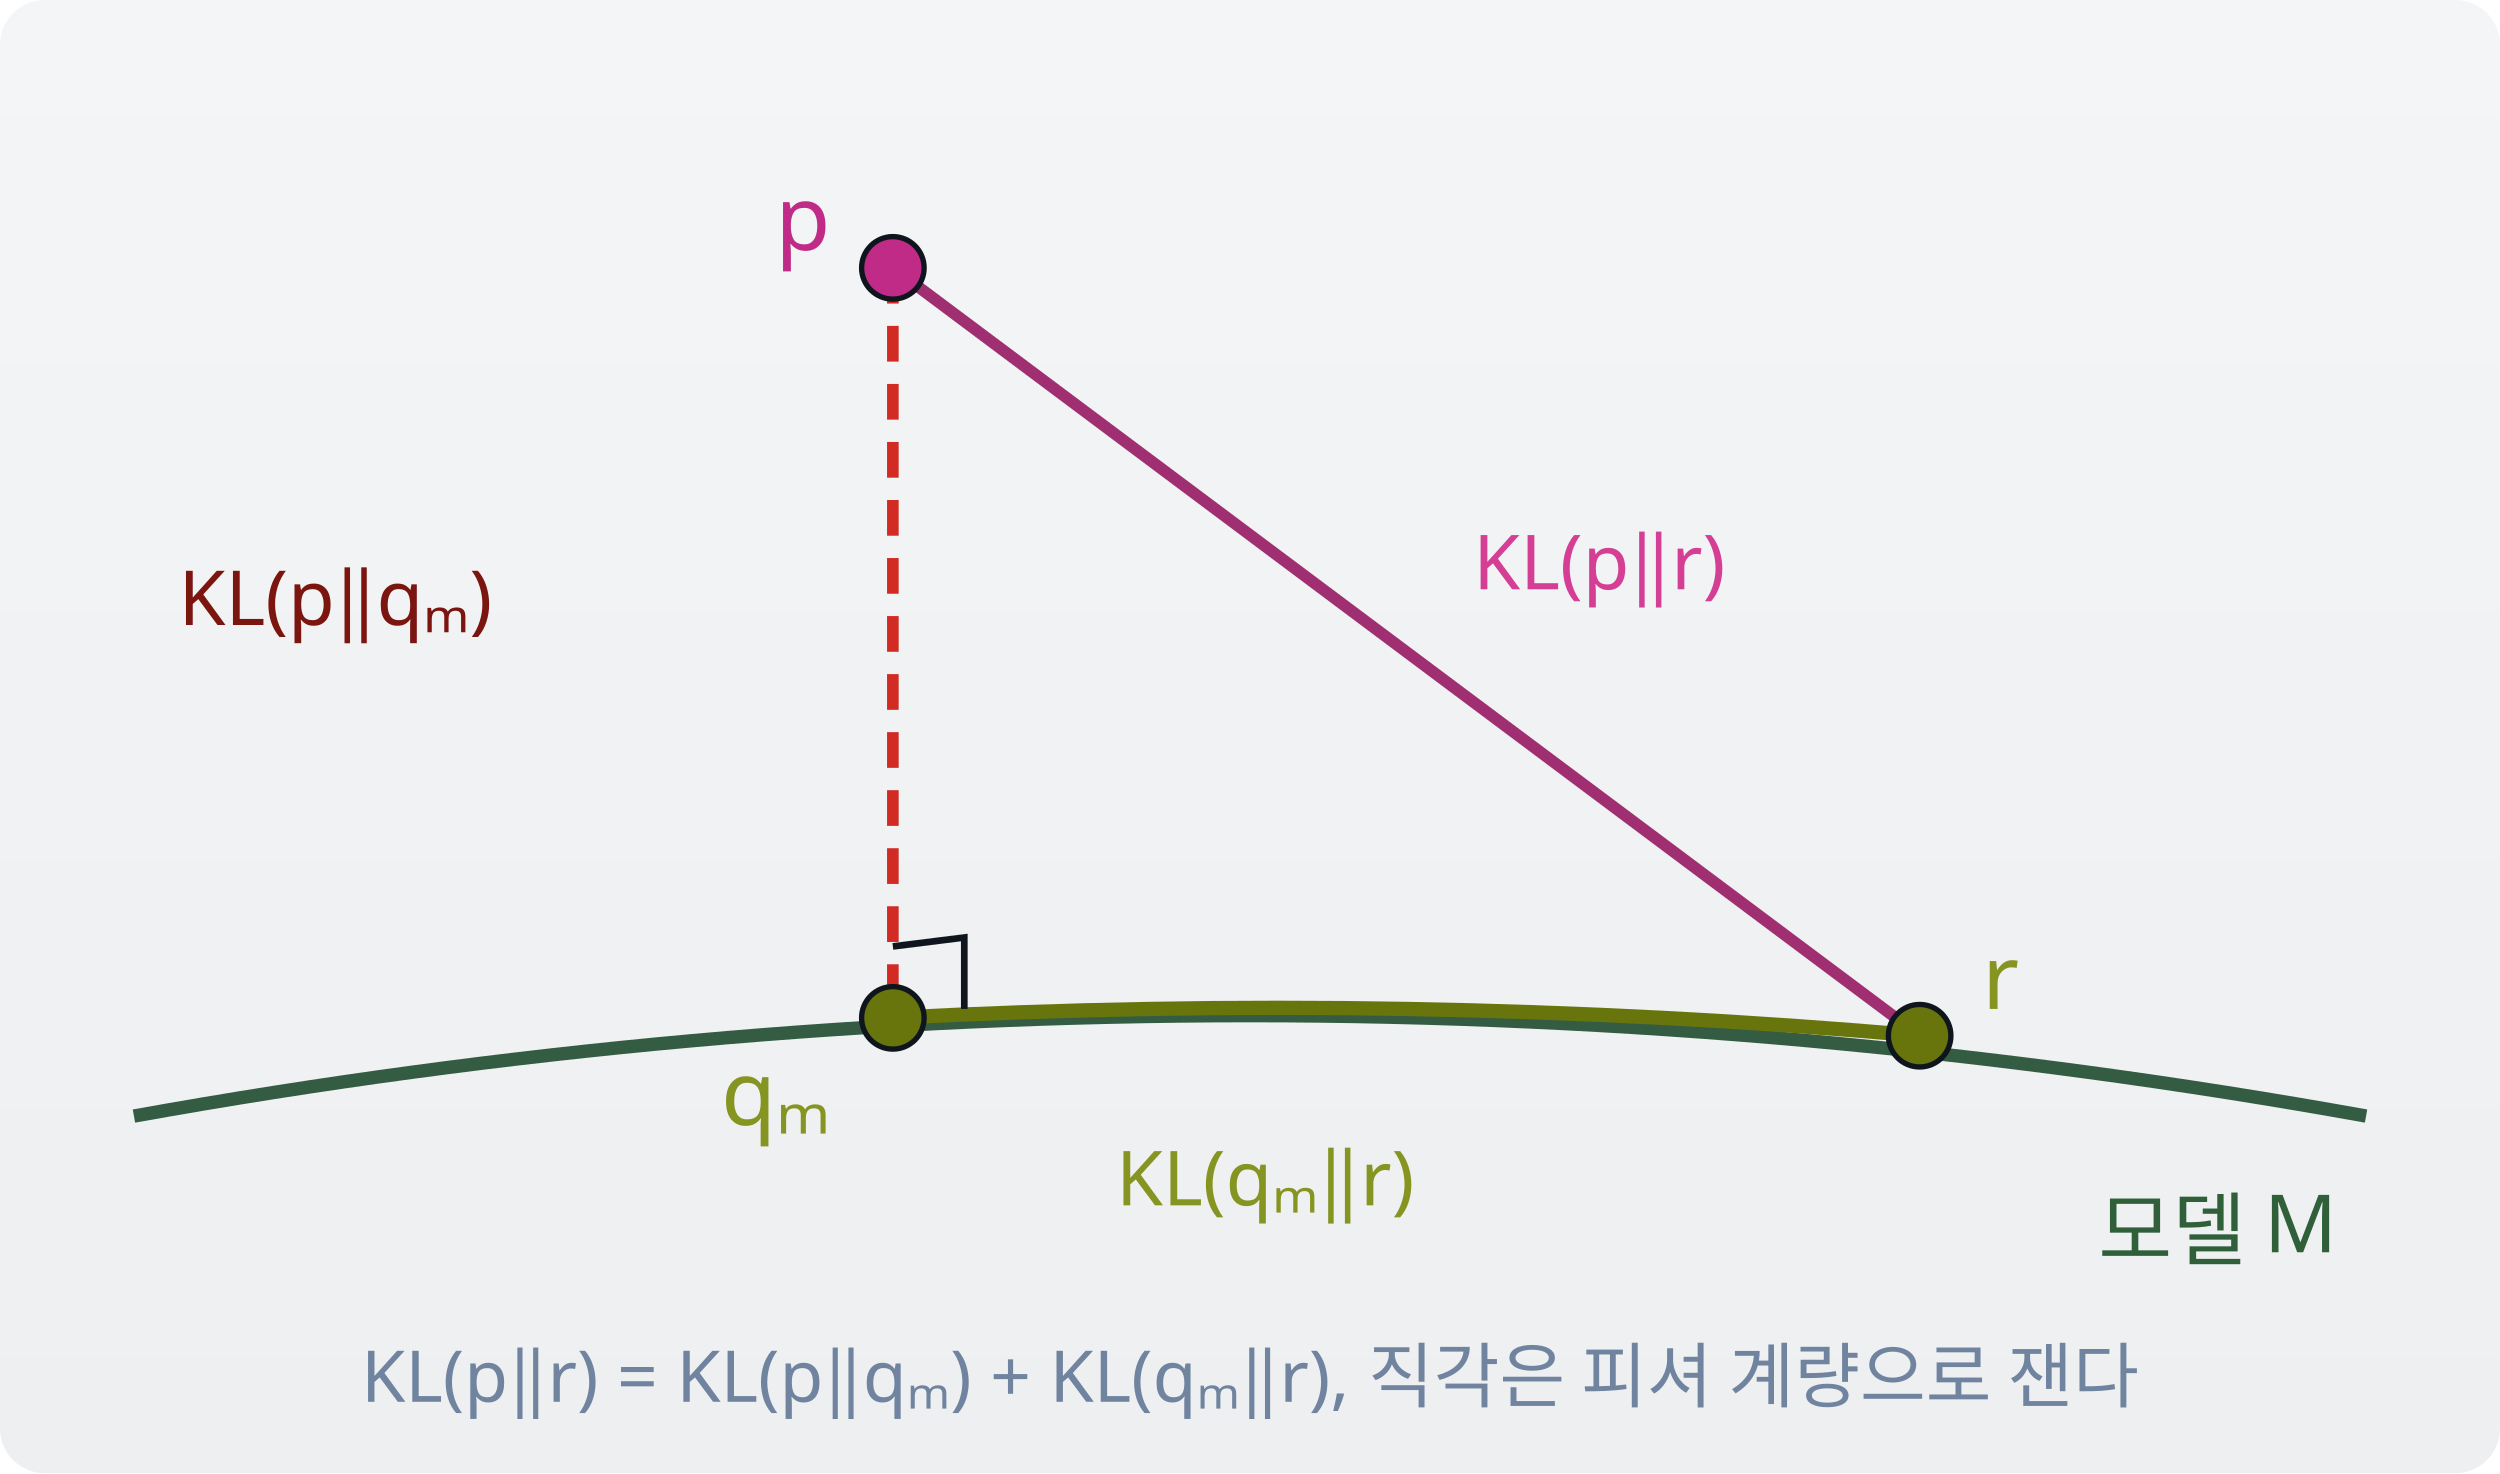
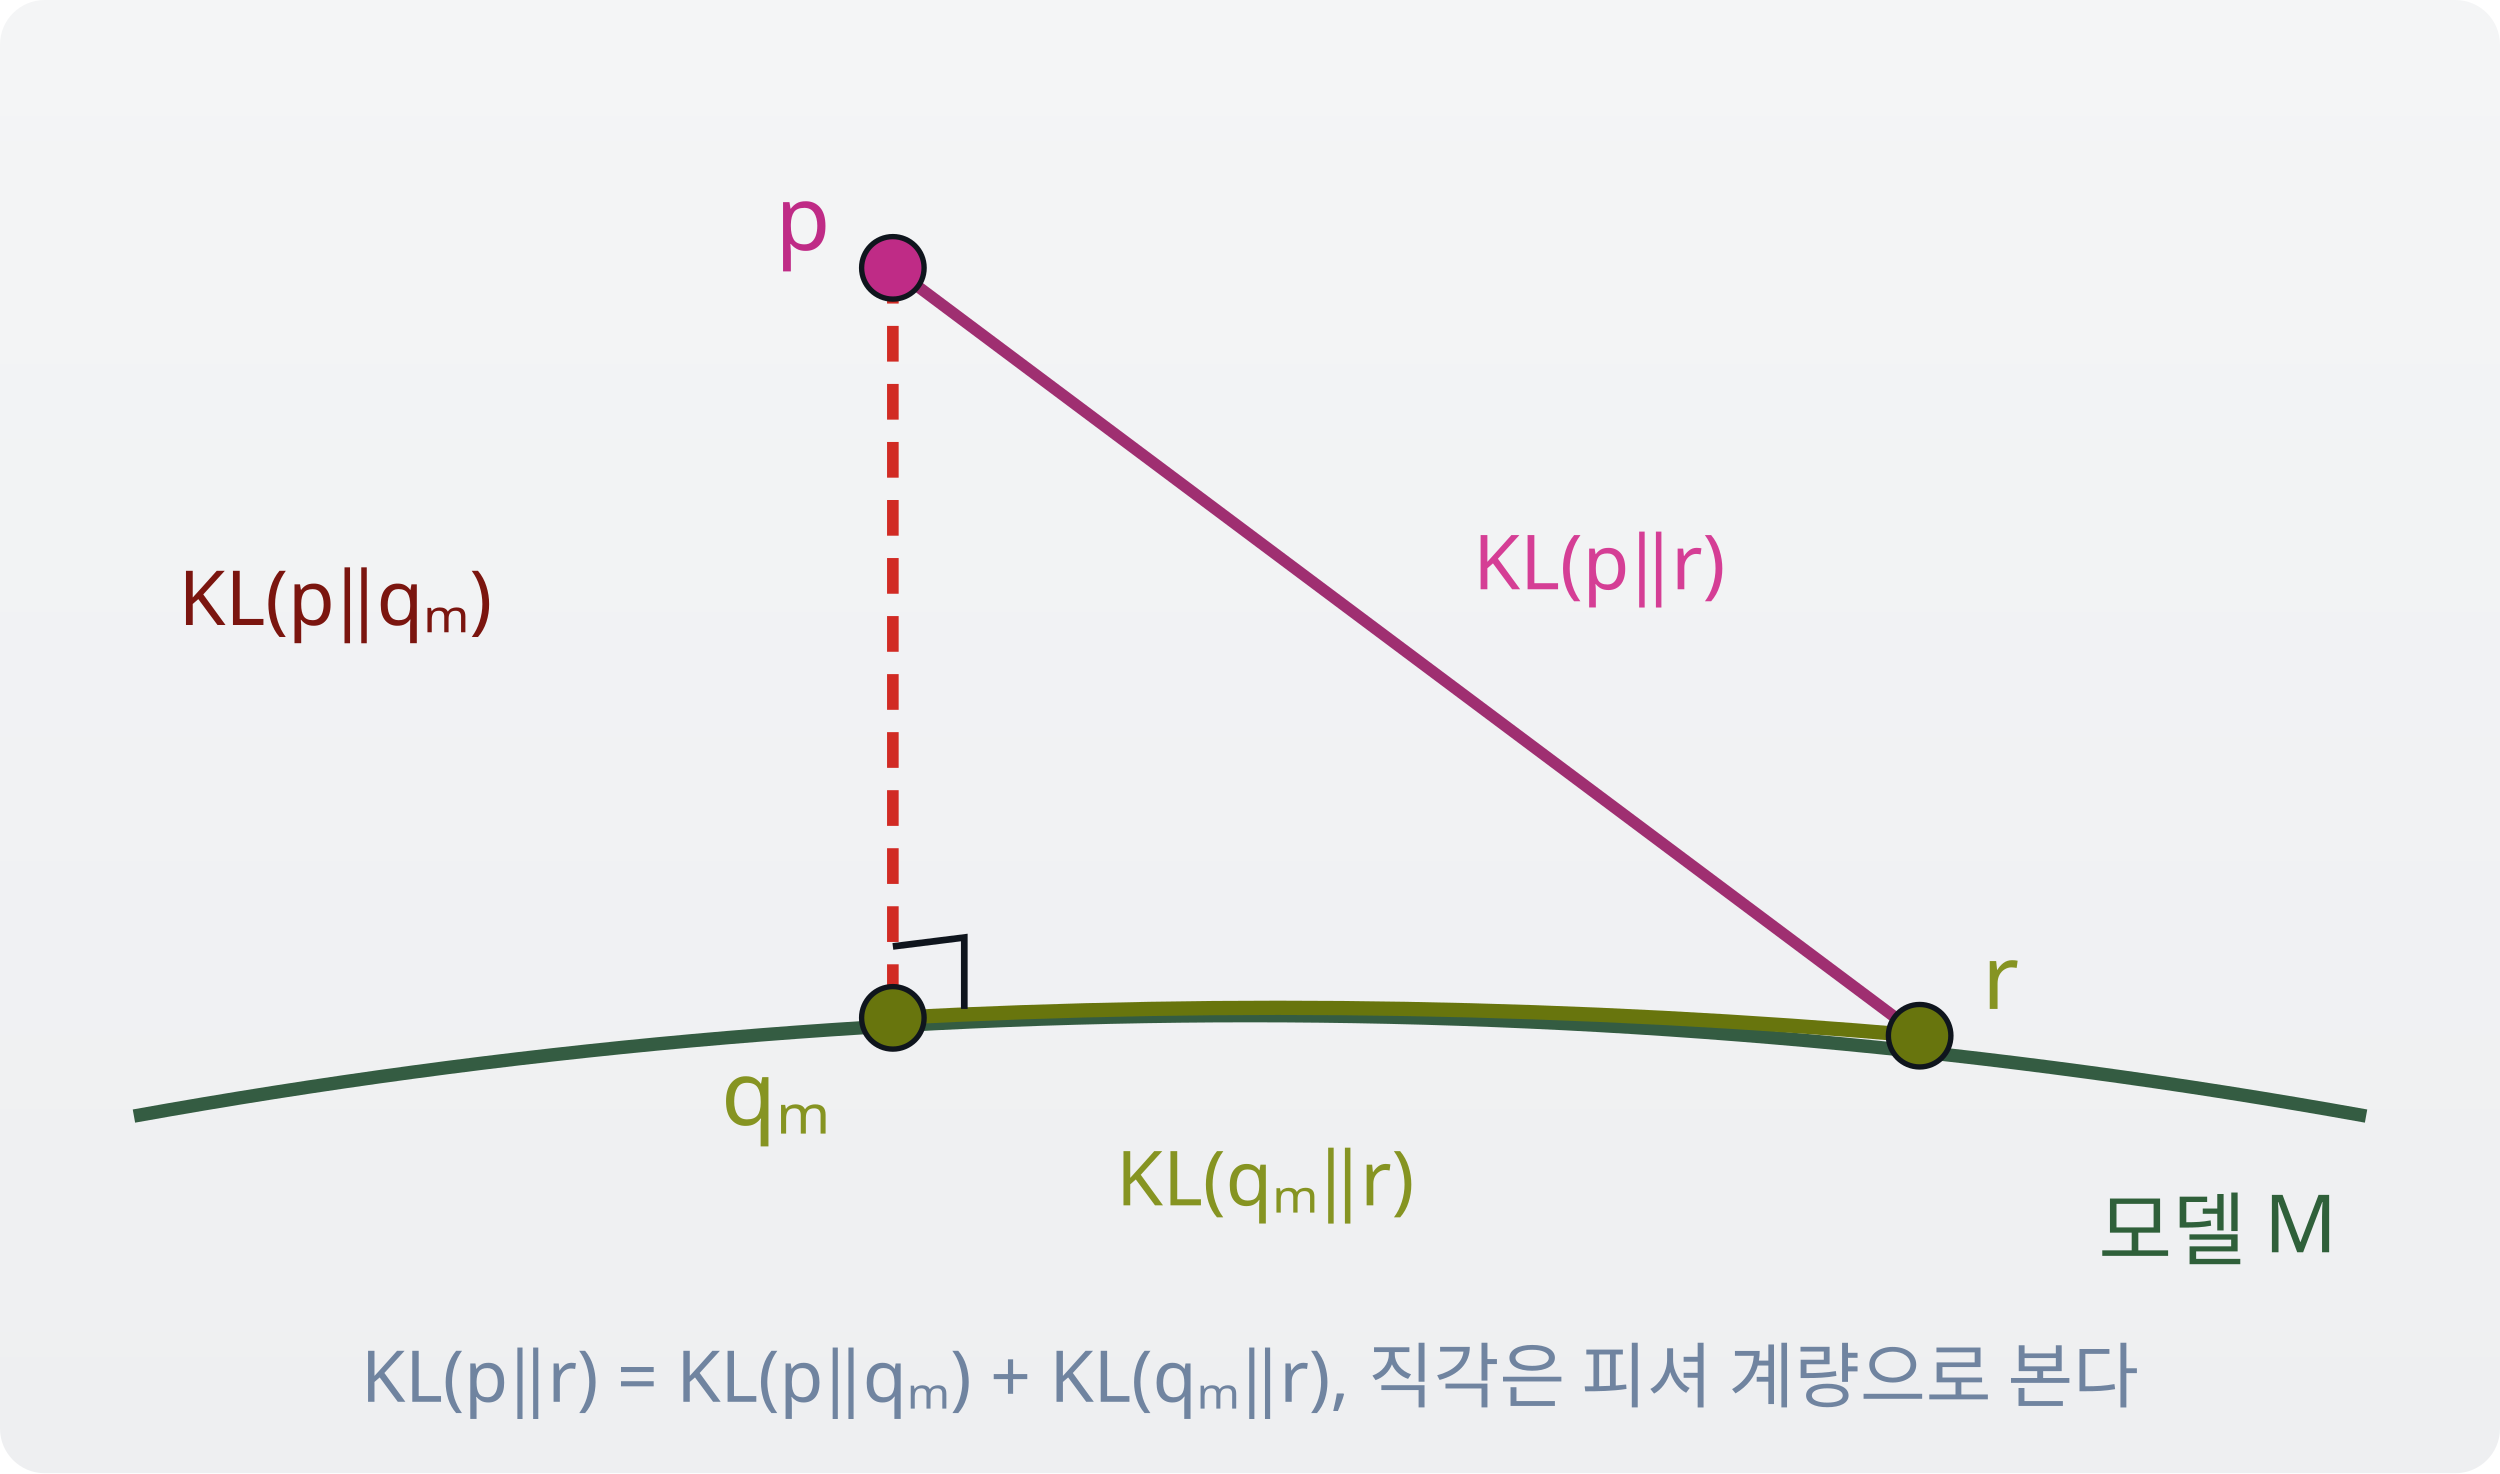
<svg xmlns="http://www.w3.org/2000/svg" viewBox="0 0 560 330" font-family="'Noto Sans KR', sans-serif">
  <defs>
    <linearGradient id="bg11t" x1="0" y1="0" x2="0" y2="1">
      <stop offset="0%" stop-color="#f4f5f6" />
      <stop offset="100%" stop-color="#eeeff1" />
    </linearGradient>
  </defs>
  <rect width="560" height="330" fill="url(#bg11t)" rx="10" />
  <path d="M 30 250 Q 280 205 530 250" fill="none" stroke="#345c42" stroke-width="3" />
  <text x="470" y="282" font-size="18" fill="#2f603a">모델 M</text>
  <line x1="200" y1="60" x2="200" y2="228" stroke="#d12b24" stroke-width="2.6" stroke-dasharray="8 5" />
  <line x1="200" y1="60" x2="430" y2="232" stroke="#9f2f71" stroke-width="2.6" />
  <path d="M 200 228 Q 315 222 430 232" fill="none" stroke="#68750d" stroke-width="3.2" />
  <path d="M 200 212 L 216 210 L 216 226" fill="none" stroke="#0f151d" stroke-width="1.5" />
  <circle cx="200" cy="60" r="7" fill="#bf2b86" stroke="#0f151d" stroke-width="1.2" />
  <circle cx="200" cy="228" r="7" fill="#68750d" stroke="#0f151d" stroke-width="1.2" />
  <circle cx="430" cy="232" r="7" fill="#68750d" stroke="#0f151d" stroke-width="1.2" />
  <text x="186" y="56" font-size="20" fill="#bf2b86" text-anchor="end">p</text>
  <text x="186" y="252" font-size="20" fill="#869422" text-anchor="end">qₘ</text>
  <text x="444" y="226" font-size="20" fill="#869422">r</text>
  <text x="40" y="140" font-size="17" fill="#7b150f">KL(p‖qₘ)</text>
  <text x="330" y="132" font-size="17" fill="#d53e95">KL(p‖r)</text>
  <text x="250" y="270" font-size="17" fill="#869422">KL(qₘ‖r)</text>
-   <text x="280" y="314" font-size="16" fill="#7084a0" text-anchor="middle">KL(p‖r) = KL(p‖qₘ) + KL(qₘ‖r), 직각은 피셔 계량으로 잰다</text>
+   <text x="280" y="314" font-size="16" fill="#7084a0" text-anchor="middle">KL(p‖r) = KL(p‖qₘ) + KL(qₘ‖r), 직각은 피셔 계량으로 본다</text>
</svg>
